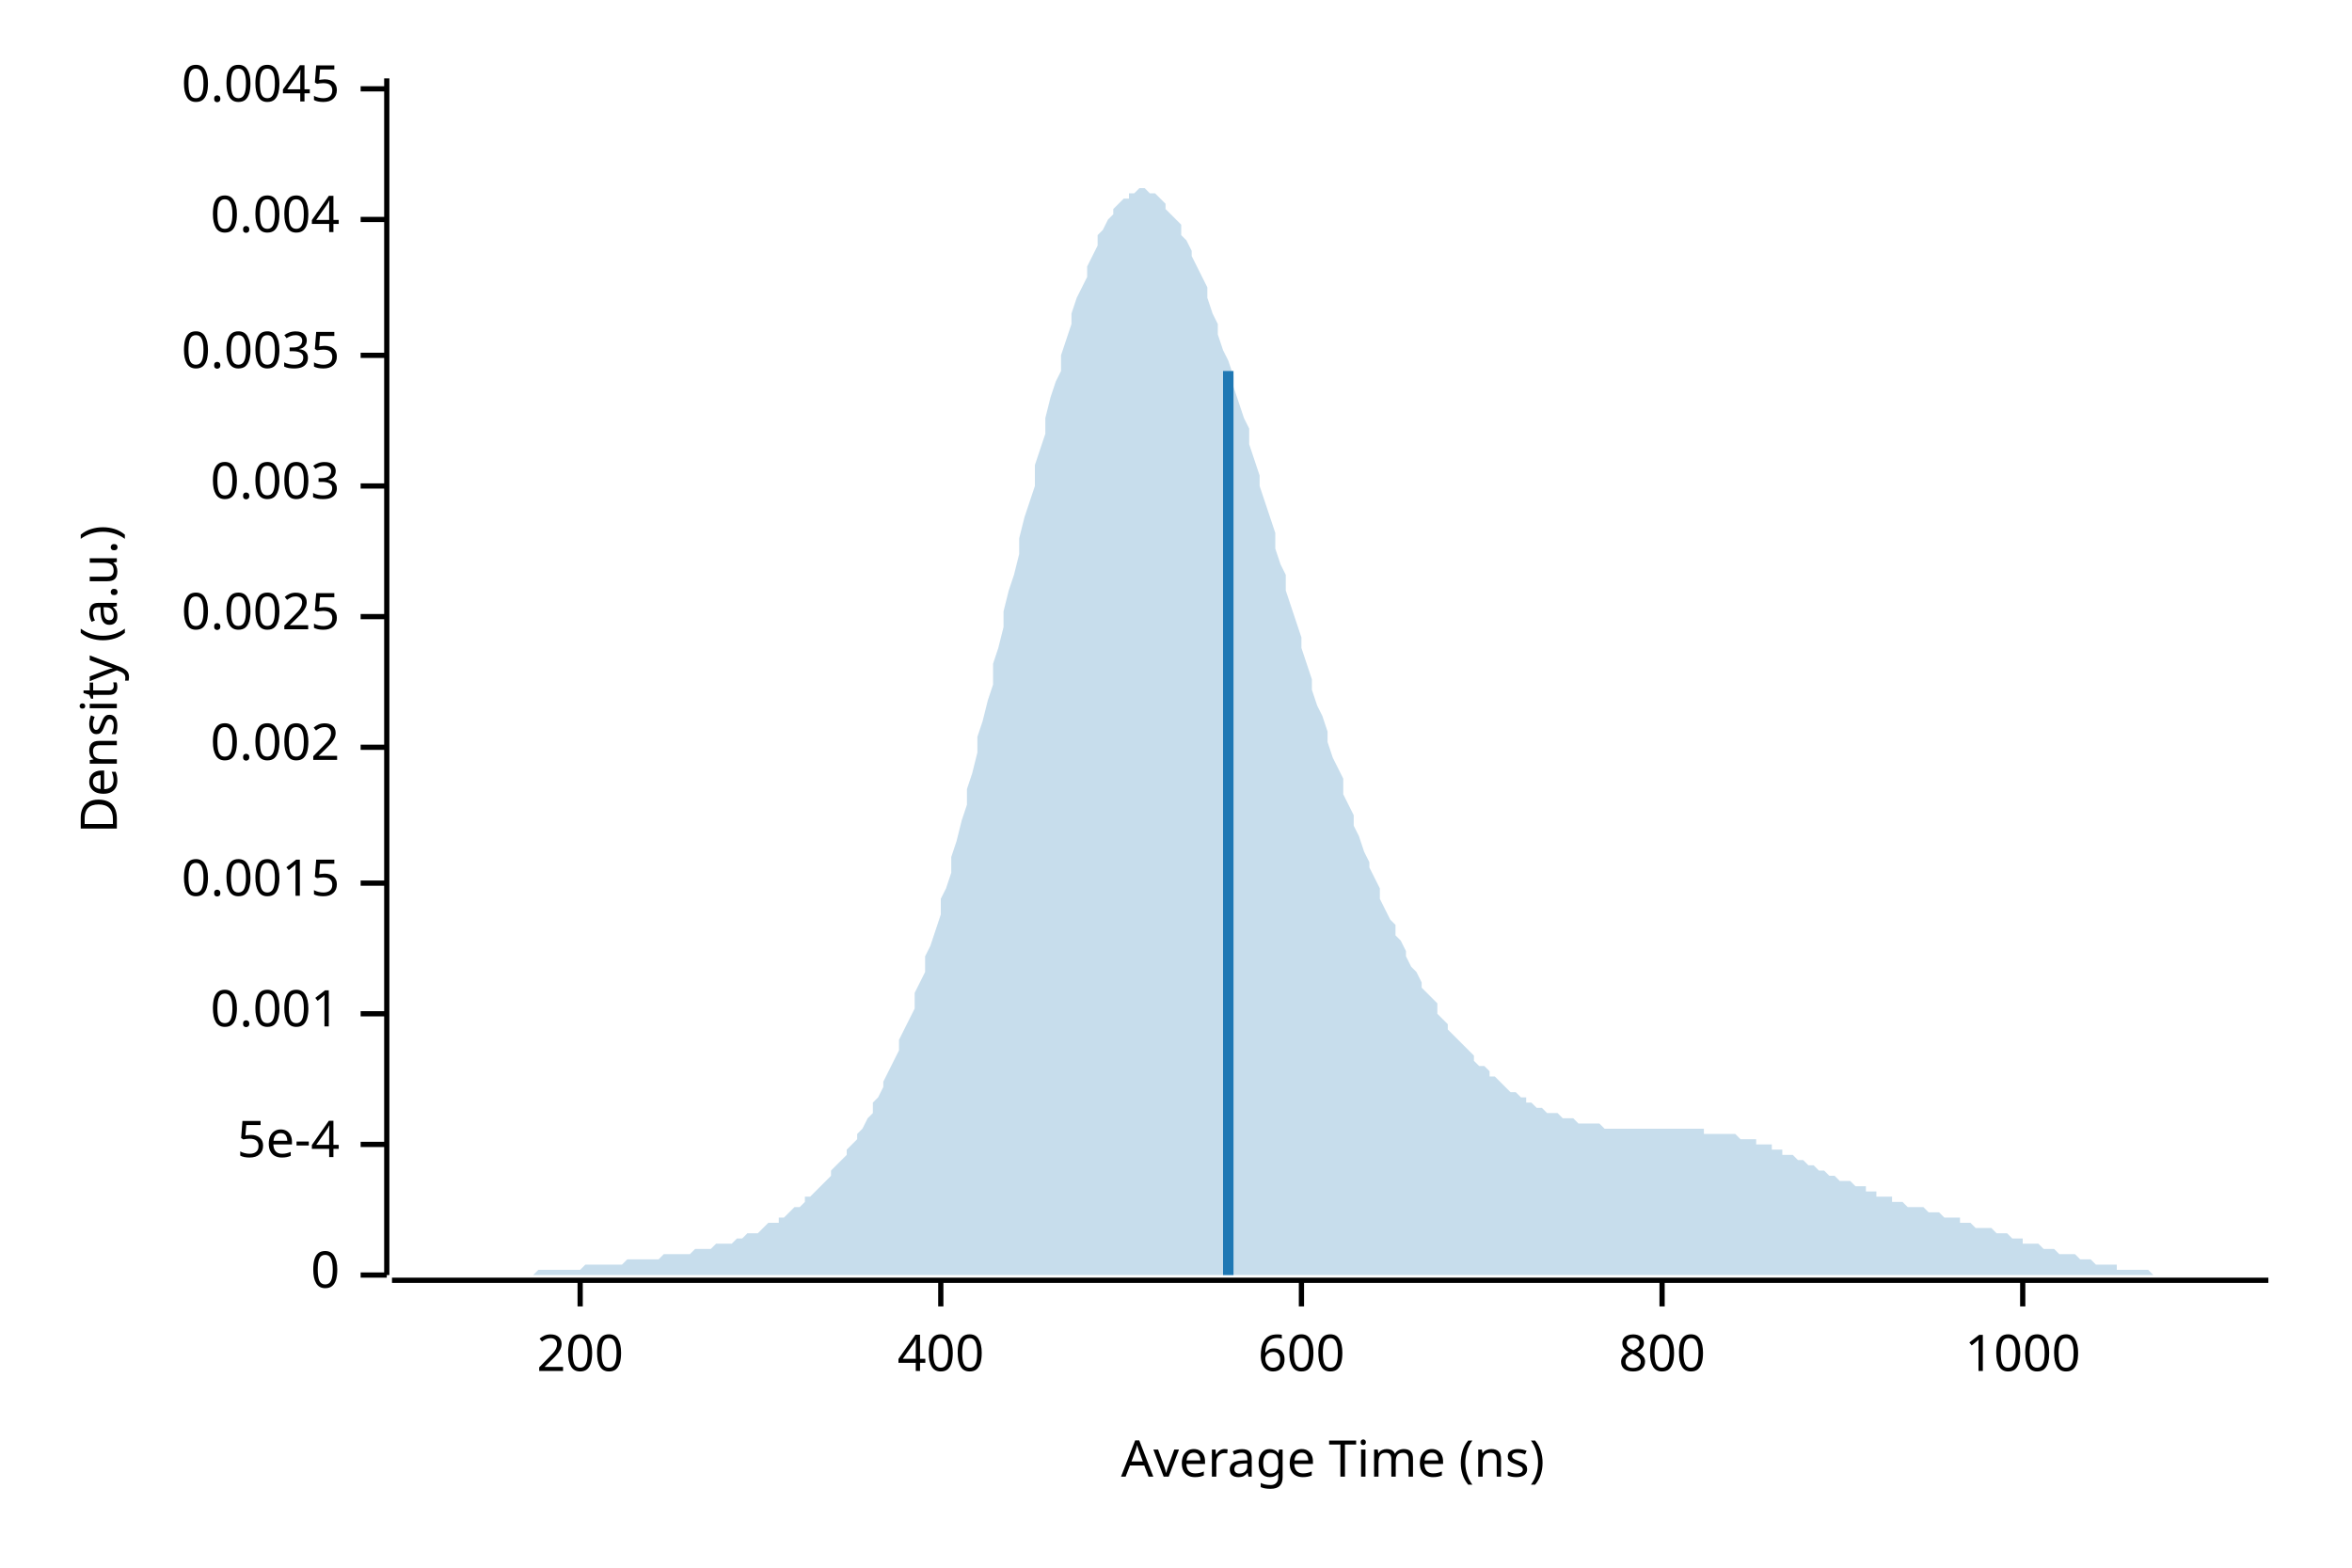
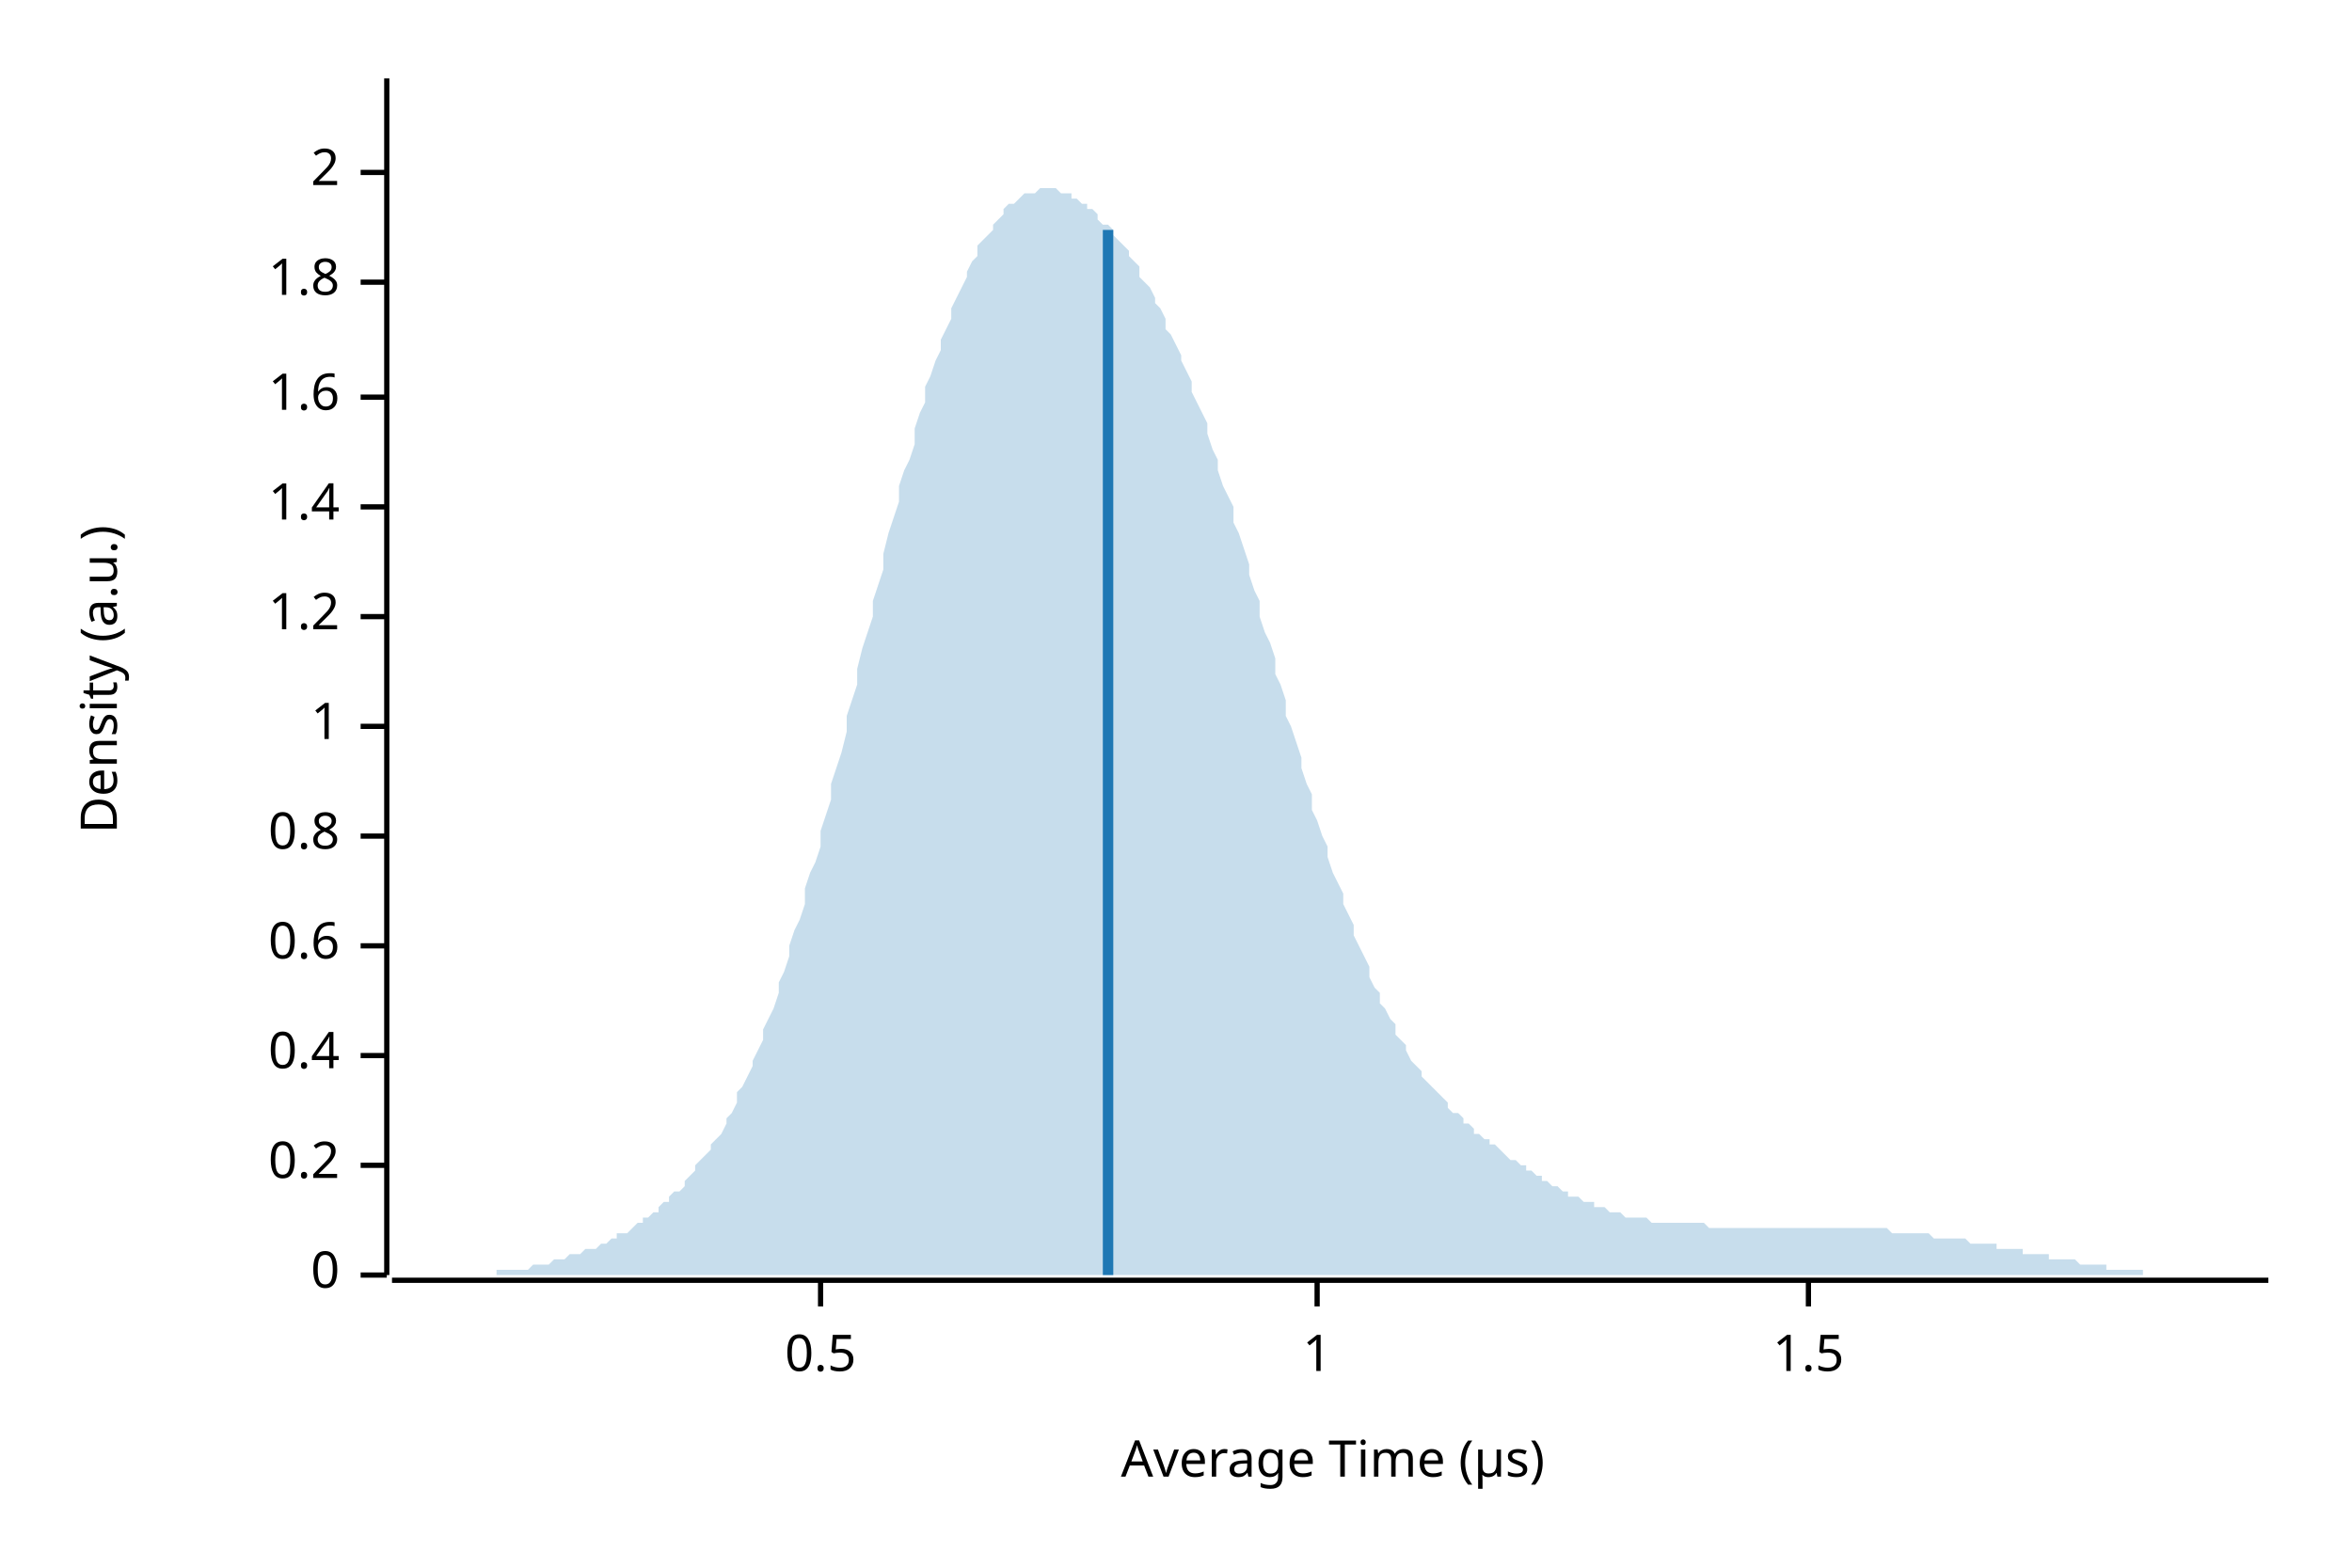
<svg xmlns="http://www.w3.org/2000/svg" width="450" height="300" viewBox="0 0 450 300">
  <text x="15" y="130" dy="0.76em" text-anchor="middle" font-family="sans-serif" font-size="9.677" opacity="1" fill="#000000" transform="rotate(270, 15, 130)">
Density (a.u.)
</text>
  <text x="255" y="285" dy="-0.5ex" text-anchor="middle" font-family="sans-serif" font-size="9.677" opacity="1" fill="#000000">
- Average Time (ns)
+ Average Time (µs)
</text>
  <polyline fill="none" opacity="1" stroke="#000000" stroke-width="1" points="74,15 74,244 " />
  <text x="65" y="244" dy="0.5ex" text-anchor="end" font-family="sans-serif" font-size="9.677" opacity="1" fill="#000000">
0
</text>
  <polyline fill="none" opacity="1" stroke="#000000" stroke-width="1" points="69,244 74,244 " />
-   <text x="65" y="219" dy="0.5ex" text-anchor="end" font-family="sans-serif" font-size="9.677" opacity="1" fill="#000000">
- 5e-4
+   <text x="65" y="223" dy="0.5ex" text-anchor="end" font-family="sans-serif" font-size="9.677" opacity="1" fill="#000000">
+ 0.2
</text>
-   <polyline fill="none" opacity="1" stroke="#000000" stroke-width="1" points="69,219 74,219 " />
-   <text x="65" y="194" dy="0.5ex" text-anchor="end" font-family="sans-serif" font-size="9.677" opacity="1" fill="#000000">
- 0.001
+   <polyline fill="none" opacity="1" stroke="#000000" stroke-width="1" points="69,223 74,223 " />
+   <text x="65" y="202" dy="0.5ex" text-anchor="end" font-family="sans-serif" font-size="9.677" opacity="1" fill="#000000">
+ 0.4
</text>
-   <polyline fill="none" opacity="1" stroke="#000000" stroke-width="1" points="69,194 74,194 " />
-   <text x="65" y="169" dy="0.5ex" text-anchor="end" font-family="sans-serif" font-size="9.677" opacity="1" fill="#000000">
- 0.0015
+   <polyline fill="none" opacity="1" stroke="#000000" stroke-width="1" points="69,202 74,202 " />
+   <text x="65" y="181" dy="0.5ex" text-anchor="end" font-family="sans-serif" font-size="9.677" opacity="1" fill="#000000">
+ 0.6
</text>
-   <polyline fill="none" opacity="1" stroke="#000000" stroke-width="1" points="69,169 74,169 " />
-   <text x="65" y="143" dy="0.5ex" text-anchor="end" font-family="sans-serif" font-size="9.677" opacity="1" fill="#000000">
- 0.002
+   <polyline fill="none" opacity="1" stroke="#000000" stroke-width="1" points="69,181 74,181 " />
+   <text x="65" y="160" dy="0.5ex" text-anchor="end" font-family="sans-serif" font-size="9.677" opacity="1" fill="#000000">
+ 0.8
</text>
-   <polyline fill="none" opacity="1" stroke="#000000" stroke-width="1" points="69,143 74,143 " />
+   <polyline fill="none" opacity="1" stroke="#000000" stroke-width="1" points="69,160 74,160 " />
+   <text x="65" y="139" dy="0.5ex" text-anchor="end" font-family="sans-serif" font-size="9.677" opacity="1" fill="#000000">
+ 1
+ </text>
+   <polyline fill="none" opacity="1" stroke="#000000" stroke-width="1" points="69,139 74,139 " />
  <text x="65" y="118" dy="0.5ex" text-anchor="end" font-family="sans-serif" font-size="9.677" opacity="1" fill="#000000">
- 0.0025
+ 1.2
</text>
  <polyline fill="none" opacity="1" stroke="#000000" stroke-width="1" points="69,118 74,118 " />
-   <text x="65" y="93" dy="0.5ex" text-anchor="end" font-family="sans-serif" font-size="9.677" opacity="1" fill="#000000">
- 0.003
+   <text x="65" y="97" dy="0.5ex" text-anchor="end" font-family="sans-serif" font-size="9.677" opacity="1" fill="#000000">
+ 1.4
</text>
-   <polyline fill="none" opacity="1" stroke="#000000" stroke-width="1" points="69,93 74,93 " />
-   <text x="65" y="68" dy="0.5ex" text-anchor="end" font-family="sans-serif" font-size="9.677" opacity="1" fill="#000000">
- 0.0035
+   <polyline fill="none" opacity="1" stroke="#000000" stroke-width="1" points="69,97 74,97 " />
+   <text x="65" y="76" dy="0.5ex" text-anchor="end" font-family="sans-serif" font-size="9.677" opacity="1" fill="#000000">
+ 1.6
</text>
-   <polyline fill="none" opacity="1" stroke="#000000" stroke-width="1" points="69,68 74,68 " />
-   <text x="65" y="42" dy="0.5ex" text-anchor="end" font-family="sans-serif" font-size="9.677" opacity="1" fill="#000000">
- 0.004
+   <polyline fill="none" opacity="1" stroke="#000000" stroke-width="1" points="69,76 74,76 " />
+   <text x="65" y="54" dy="0.5ex" text-anchor="end" font-family="sans-serif" font-size="9.677" opacity="1" fill="#000000">
+ 1.8
</text>
-   <polyline fill="none" opacity="1" stroke="#000000" stroke-width="1" points="69,42 74,42 " />
-   <text x="65" y="17" dy="0.5ex" text-anchor="end" font-family="sans-serif" font-size="9.677" opacity="1" fill="#000000">
- 0.0045
+   <polyline fill="none" opacity="1" stroke="#000000" stroke-width="1" points="69,54 74,54 " />
+   <text x="65" y="33" dy="0.5ex" text-anchor="end" font-family="sans-serif" font-size="9.677" opacity="1" fill="#000000">
+ 2
</text>
-   <polyline fill="none" opacity="1" stroke="#000000" stroke-width="1" points="69,17 74,17 " />
+   <polyline fill="none" opacity="1" stroke="#000000" stroke-width="1" points="69,33 74,33 " />
  <polyline fill="none" opacity="1" stroke="#000000" stroke-width="1" points="75,245 434,245 " />
-   <text x="111" y="255" dy="0.76em" text-anchor="middle" font-family="sans-serif" font-size="9.677" opacity="1" fill="#000000">
- 200
+   <text x="157" y="255" dy="0.76em" text-anchor="middle" font-family="sans-serif" font-size="9.677" opacity="1" fill="#000000">
+ 0.5
</text>
-   <polyline fill="none" opacity="1" stroke="#000000" stroke-width="1" points="111,245 111,250 " />
-   <text x="180" y="255" dy="0.76em" text-anchor="middle" font-family="sans-serif" font-size="9.677" opacity="1" fill="#000000">
- 400
+   <polyline fill="none" opacity="1" stroke="#000000" stroke-width="1" points="157,245 157,250 " />
+   <text x="252" y="255" dy="0.76em" text-anchor="middle" font-family="sans-serif" font-size="9.677" opacity="1" fill="#000000">
+ 1
</text>
-   <polyline fill="none" opacity="1" stroke="#000000" stroke-width="1" points="180,245 180,250 " />
-   <text x="249" y="255" dy="0.76em" text-anchor="middle" font-family="sans-serif" font-size="9.677" opacity="1" fill="#000000">
- 600
+   <polyline fill="none" opacity="1" stroke="#000000" stroke-width="1" points="252,245 252,250 " />
+   <text x="346" y="255" dy="0.76em" text-anchor="middle" font-family="sans-serif" font-size="9.677" opacity="1" fill="#000000">
+ 1.5
</text>
-   <polyline fill="none" opacity="1" stroke="#000000" stroke-width="1" points="249,245 249,250 " />
-   <text x="318" y="255" dy="0.76em" text-anchor="middle" font-family="sans-serif" font-size="9.677" opacity="1" fill="#000000">
- 800
- </text>
-   <polyline fill="none" opacity="1" stroke="#000000" stroke-width="1" points="318,245 318,250 " />
-   <text x="387" y="255" dy="0.76em" text-anchor="middle" font-family="sans-serif" font-size="9.677" opacity="1" fill="#000000">
- 1000
- </text>
-   <polyline fill="none" opacity="1" stroke="#000000" stroke-width="1" points="387,245 387,250 " />
-   <polygon opacity="0.25" fill="#1F78B4" points="75,244 75,244 76,244 77,244 77,244 78,244 79,244 80,244 80,244 81,244 82,244 82,244 83,244 84,244 85,244 85,244 86,244 87,244 87,244 88,244 89,244 90,244 90,244 91,244 92,244 92,244 93,244 94,244 95,244 95,244 96,244 97,244 98,244 98,244 99,244 100,244 100,244 101,244 102,244 103,243 103,243 104,243 105,243 105,243 106,243 107,243 108,243 108,243 109,243 110,243 110,243 111,243 112,242 113,242 113,242 114,242 115,242 116,242 116,242 117,242 118,242 118,242 119,242 120,241 121,241 121,241 122,241 123,241 123,241 124,241 125,241 126,241 126,241 127,240 128,240 128,240 129,240 130,240 131,240 131,240 132,240 133,239 133,239 134,239 135,239 136,239 136,239 137,238 138,238 139,238 139,238 140,238 141,237 141,237 142,237 143,236 144,236 144,236 145,236 146,235 146,235 147,234 148,234 149,234 149,233 150,233 151,232 151,232 152,231 153,231 154,230 154,229 155,229 156,228 157,227 157,227 158,226 159,225 159,224 160,223 161,222 162,221 162,220 163,219 164,218 164,217 165,216 166,214 167,213 167,211 168,210 169,208 169,207 170,205 171,203 172,201 172,199 173,197 174,195 175,193 175,190 176,188 177,186 177,183 178,181 179,178 180,175 180,172 181,170 182,167 182,164 183,161 184,157 185,154 185,151 186,148 187,144 187,141 188,138 189,134 190,131 190,127 191,124 192,120 192,117 193,113 194,110 195,106 195,103 196,99 197,96 198,93 198,89 199,86 200,83 200,80 201,76 202,73 203,71 203,68 204,65 205,62 205,60 206,57 207,55 208,53 208,51 209,49 210,47 210,45 211,44 212,42 213,41 213,40 214,39 215,38 216,38 216,37 217,37 218,36 218,36 219,36 220,37 221,37 221,37 222,38 223,39 223,40 224,41 225,42 226,43 226,45 227,46 228,48 228,49 229,51 230,53 231,55 231,57 232,60 233,62 233,64 234,67 235,69 236,72 236,74 237,77 238,80 239,82 239,85 240,88 241,91 241,93 242,96 243,99 244,102 244,105 245,108 246,110 246,113 247,116 248,119 249,122 249,124 250,127 251,130 251,132 252,135 253,137 254,140 254,142 255,145 256,147 257,149 257,152 258,154 259,156 259,158 260,160 261,163 262,165 262,166 263,168 264,170 264,172 265,174 266,176 267,177 267,179 268,180 269,182 269,183 270,185 271,186 272,188 272,189 273,190 274,191 275,192 275,194 276,195 277,196 277,197 278,198 279,199 280,200 280,200 281,201 282,202 282,203 283,204 284,204 285,205 285,206 286,206 287,207 287,207 288,208 289,209 290,209 290,209 291,210 292,210 292,211 293,211 294,212 295,212 295,212 296,213 297,213 298,213 298,213 299,214 300,214 300,214 301,214 302,215 303,215 303,215 304,215 305,215 305,215 306,215 307,216 308,216 308,216 309,216 310,216 310,216 311,216 312,216 313,216 313,216 314,216 315,216 316,216 316,216 317,216 318,216 318,216 319,216 320,216 321,216 321,216 322,216 323,216 323,216 324,216 325,216 326,216 326,217 327,217 328,217 328,217 329,217 330,217 331,217 331,217 332,217 333,218 333,218 334,218 335,218 336,218 336,219 337,219 338,219 339,219 339,220 340,220 341,220 341,221 342,221 343,221 344,222 344,222 345,222 346,223 346,223 347,223 348,224 349,224 349,224 350,225 351,225 351,225 352,226 353,226 354,226 354,226 355,227 356,227 357,227 357,228 358,228 359,228 359,229 360,229 361,229 362,229 362,230 363,230 364,230 364,230 365,231 366,231 367,231 367,231 368,231 369,232 369,232 370,232 371,232 372,233 372,233 373,233 374,233 375,233 375,234 376,234 377,234 377,234 378,235 379,235 380,235 380,235 381,235 382,236 382,236 383,236 384,236 385,237 385,237 386,237 387,237 387,238 388,238 389,238 390,238 390,238 391,239 392,239 392,239 393,239 394,240 395,240 395,240 396,240 397,240 398,241 398,241 399,241 400,241 400,241 401,242 402,242 403,242 403,242 404,242 405,242 405,243 406,243 407,243 408,243 408,243 409,243 410,243 410,243 411,243 412,244 413,244 413,244 414,244 415,244 416,244 416,244 417,244 418,244 418,244 419,244 420,244 421,244 421,244 422,244 423,244 423,244 424,244 425,244 426,244 426,244 427,244 428,244 428,244 429,244 430,244 431,244 431,244 432,244 433,244 434,244 434,244 75,244 " />
-   <polyline fill="none" opacity="1" stroke="#1F78B4" stroke-width="2" points="235,244 235,71 " />
+   <polyline fill="none" opacity="1" stroke="#000000" stroke-width="1" points="346,245 346,250 " />
+   <polygon opacity="0.25" fill="#1F78B4" points="75,244 75,244 76,244 77,244 77,244 78,244 79,244 80,244 80,244 81,244 82,244 82,244 83,244 84,244 85,244 85,244 86,244 87,244 87,244 88,244 89,244 90,244 90,244 91,244 92,244 92,244 93,244 94,244 95,244 95,243 96,243 97,243 98,243 98,243 99,243 100,243 100,243 101,243 102,242 103,242 103,242 104,242 105,242 105,242 106,241 107,241 108,241 108,241 109,240 110,240 110,240 111,240 112,239 113,239 113,239 114,239 115,238 116,238 116,238 117,237 118,237 118,236 119,236 120,236 121,235 121,235 122,234 123,234 123,233 124,233 125,232 126,232 126,231 127,230 128,230 128,229 129,228 130,228 131,227 131,226 132,225 133,224 133,223 134,222 135,221 136,220 136,219 137,218 138,217 139,215 139,214 140,213 141,211 141,209 142,208 143,206 144,204 144,203 145,201 146,199 146,197 147,195 148,193 149,190 149,188 150,186 151,183 151,181 152,178 153,176 154,173 154,170 155,167 156,165 157,162 157,159 158,156 159,153 159,150 160,147 161,144 162,140 162,137 163,134 164,131 164,128 165,124 166,121 167,118 167,115 168,112 169,109 169,106 170,102 171,99 172,96 172,93 173,90 174,88 175,85 175,82 176,79 177,77 177,74 178,72 179,69 180,67 180,65 181,63 182,61 182,59 183,57 184,55 185,53 185,52 186,50 187,49 187,47 188,46 189,45 190,44 190,43 191,42 192,41 192,40 193,39 194,39 195,38 195,38 196,37 197,37 198,37 198,37 199,36 200,36 200,36 201,36 202,36 203,37 203,37 204,37 205,37 205,38 206,38 207,39 208,39 208,40 209,40 210,41 210,42 211,43 212,43 213,44 213,45 214,46 215,47 216,48 216,49 217,50 218,51 218,53 219,54 220,55 221,57 221,58 222,59 223,61 223,63 224,64 225,66 226,68 226,69 227,71 228,73 228,75 229,77 230,79 231,81 231,83 232,86 233,88 233,90 234,93 235,95 236,97 236,100 237,102 238,105 239,108 239,110 240,113 241,115 241,118 242,121 243,123 244,126 244,129 245,131 246,134 246,137 247,139 248,142 249,145 249,147 250,150 251,152 251,155 252,157 253,160 254,162 254,164 255,167 256,169 257,171 257,173 258,175 259,177 259,179 260,181 261,183 262,185 262,187 263,189 264,190 264,192 265,193 266,195 267,196 267,198 268,199 269,200 269,201 270,203 271,204 272,205 272,206 273,207 274,208 275,209 275,209 276,210 277,211 277,212 278,213 279,213 280,214 280,215 281,215 282,216 282,217 283,217 284,218 285,218 285,219 286,219 287,220 287,220 288,221 289,222 290,222 290,222 291,223 292,223 292,224 293,224 294,225 295,225 295,226 296,226 297,227 298,227 298,227 299,228 300,228 300,229 301,229 302,229 303,230 303,230 304,230 305,230 305,231 306,231 307,231 308,232 308,232 309,232 310,232 310,232 311,233 312,233 313,233 313,233 314,233 315,233 316,234 316,234 317,234 318,234 318,234 319,234 320,234 321,234 321,234 322,234 323,234 323,234 324,234 325,234 326,234 326,234 327,235 328,235 328,235 329,235 330,235 331,235 331,235 332,235 333,235 333,235 334,235 335,235 336,235 336,235 337,235 338,235 339,235 339,235 340,235 341,235 341,235 342,235 343,235 344,235 344,235 345,235 346,235 346,235 347,235 348,235 349,235 349,235 350,235 351,235 351,235 352,235 353,235 354,235 354,235 355,235 356,235 357,235 357,235 358,235 359,235 359,235 360,235 361,235 362,236 362,236 363,236 364,236 364,236 365,236 366,236 367,236 367,236 368,236 369,236 369,236 370,237 371,237 372,237 372,237 373,237 374,237 375,237 375,237 376,237 377,238 377,238 378,238 379,238 380,238 380,238 381,238 382,238 382,239 383,239 384,239 385,239 385,239 386,239 387,239 387,240 388,240 389,240 390,240 390,240 391,240 392,240 392,241 393,241 394,241 395,241 395,241 396,241 397,241 398,242 398,242 399,242 400,242 400,242 401,242 402,242 403,242 403,243 404,243 405,243 405,243 406,243 407,243 408,243 408,243 409,243 410,243 410,244 411,244 412,244 413,244 413,244 414,244 415,244 416,244 416,244 417,244 418,244 418,244 419,244 420,244 421,244 421,244 422,244 423,244 423,244 424,244 425,244 426,244 426,244 427,244 428,244 428,244 429,244 430,244 431,244 431,244 432,244 433,244 434,244 434,244 75,244 " />
+   <polyline fill="none" opacity="1" stroke="#1F78B4" stroke-width="2" points="212,244 212,44 " />
</svg>
